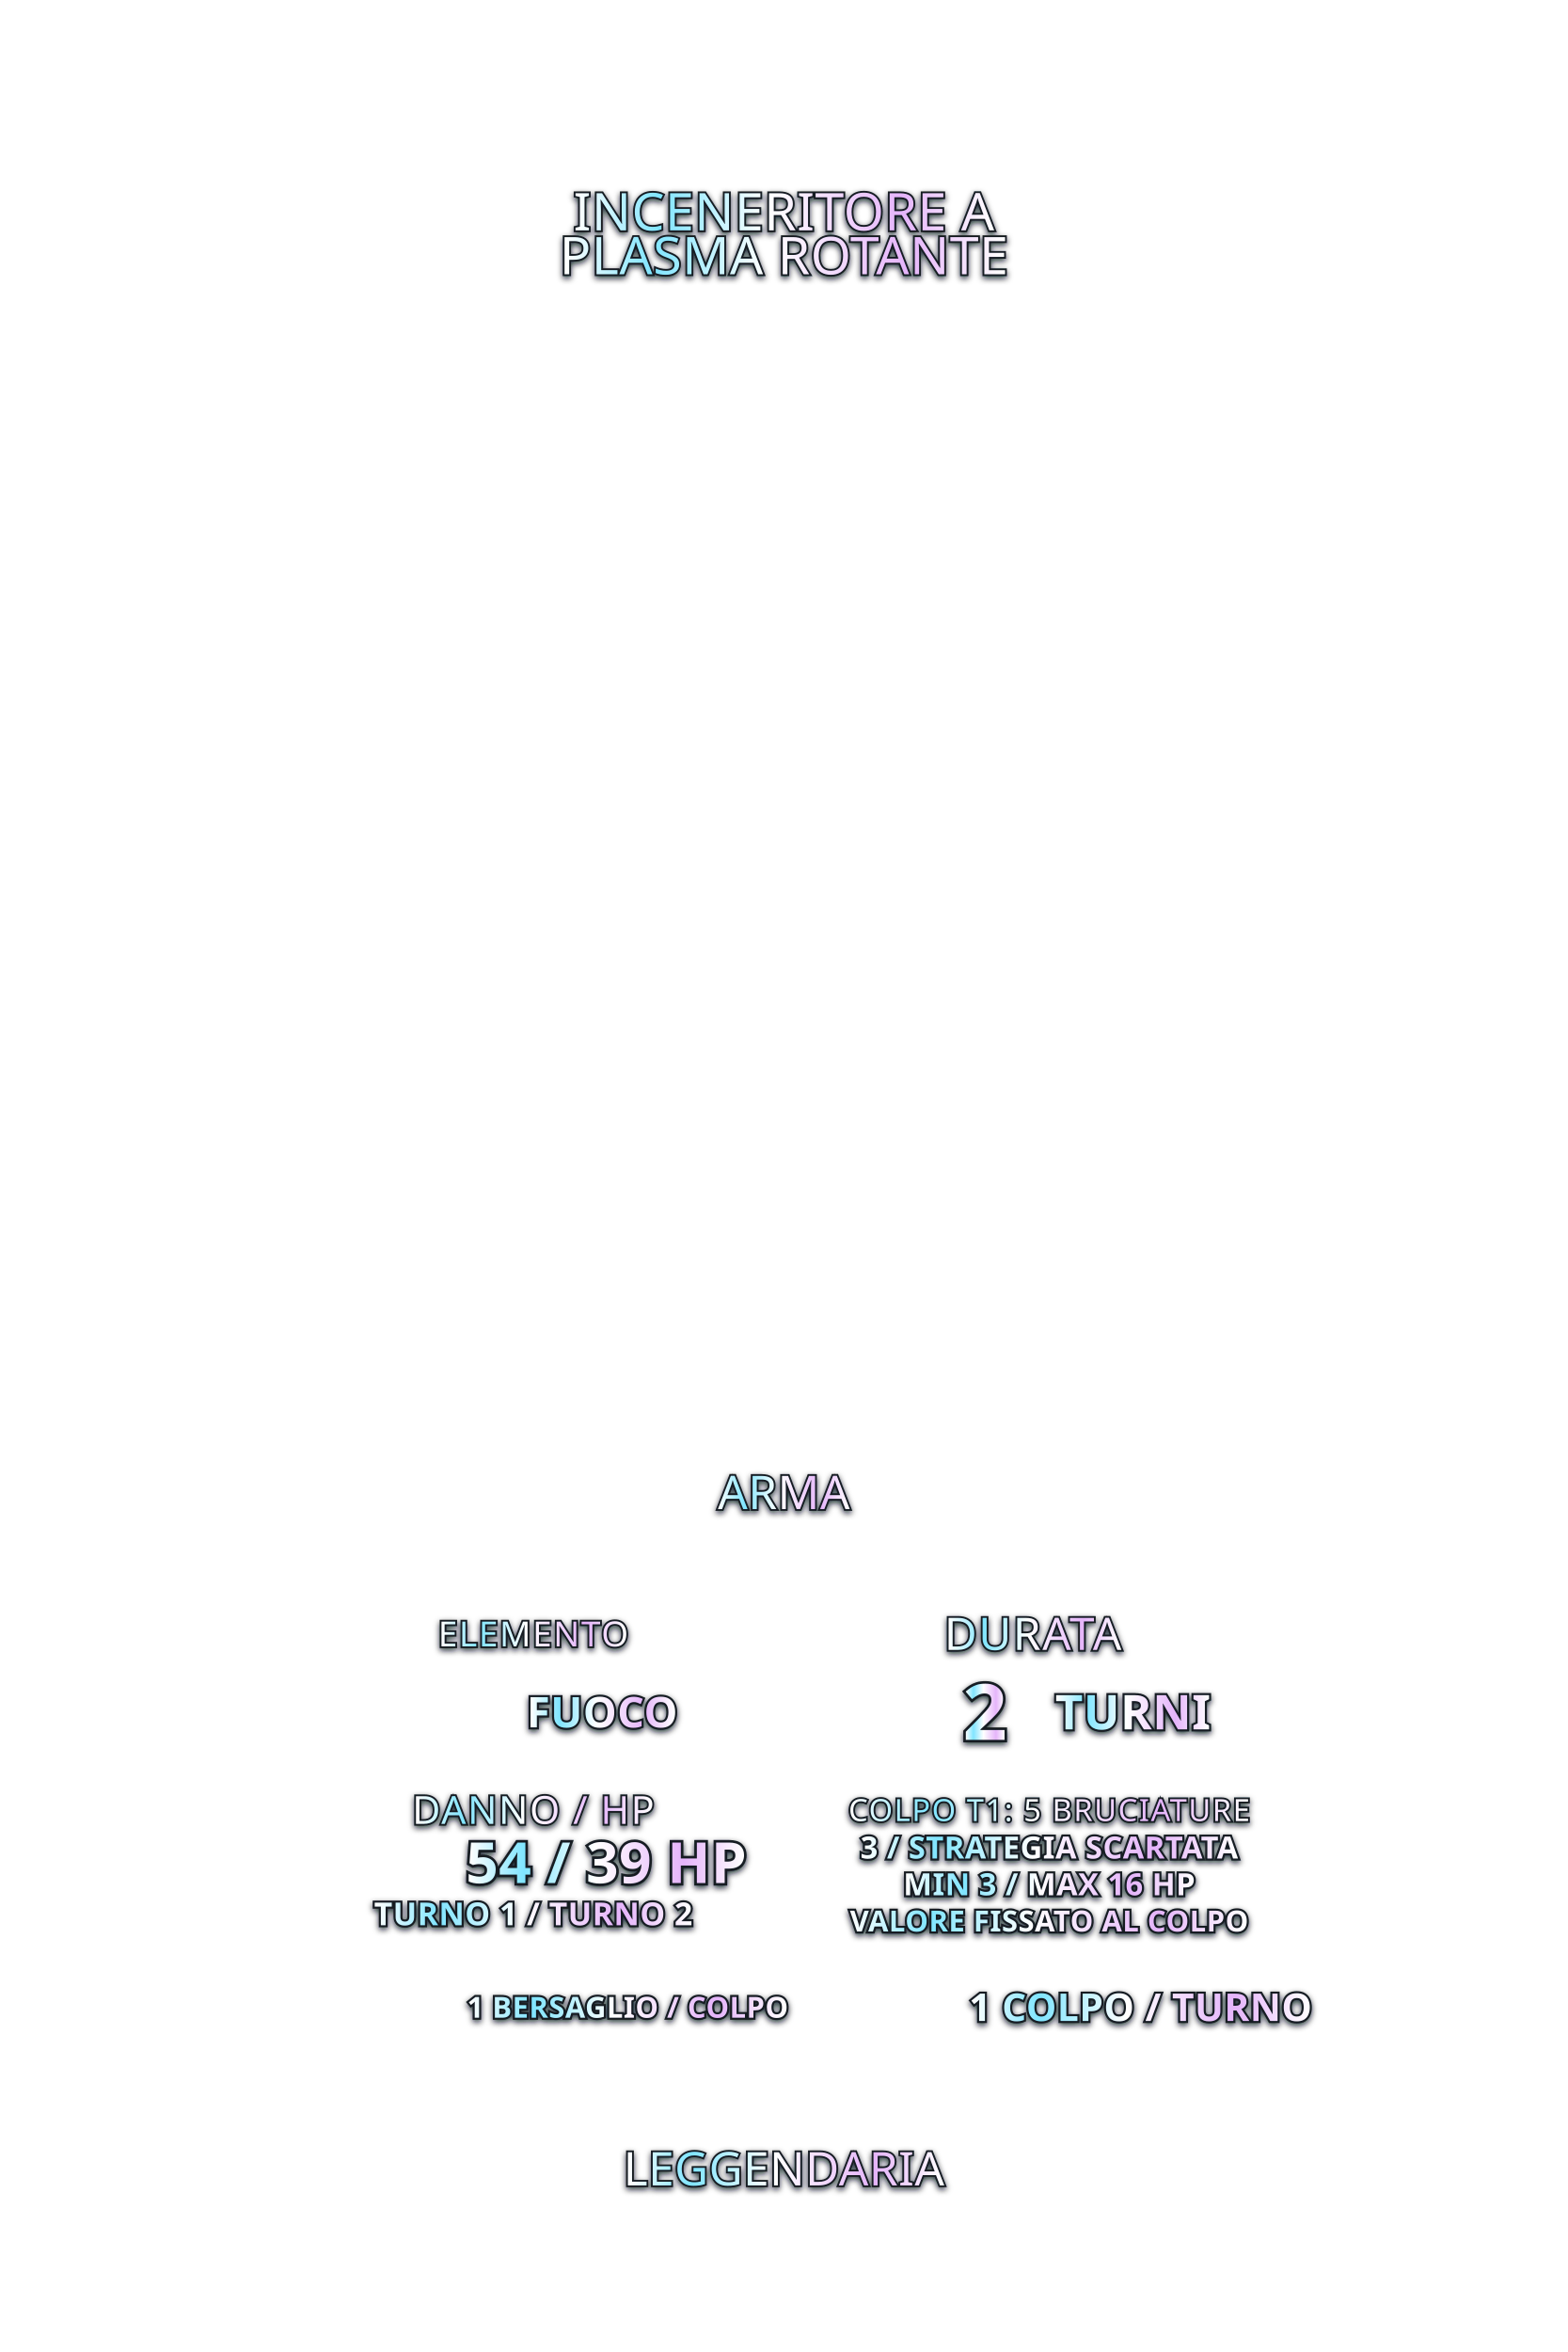
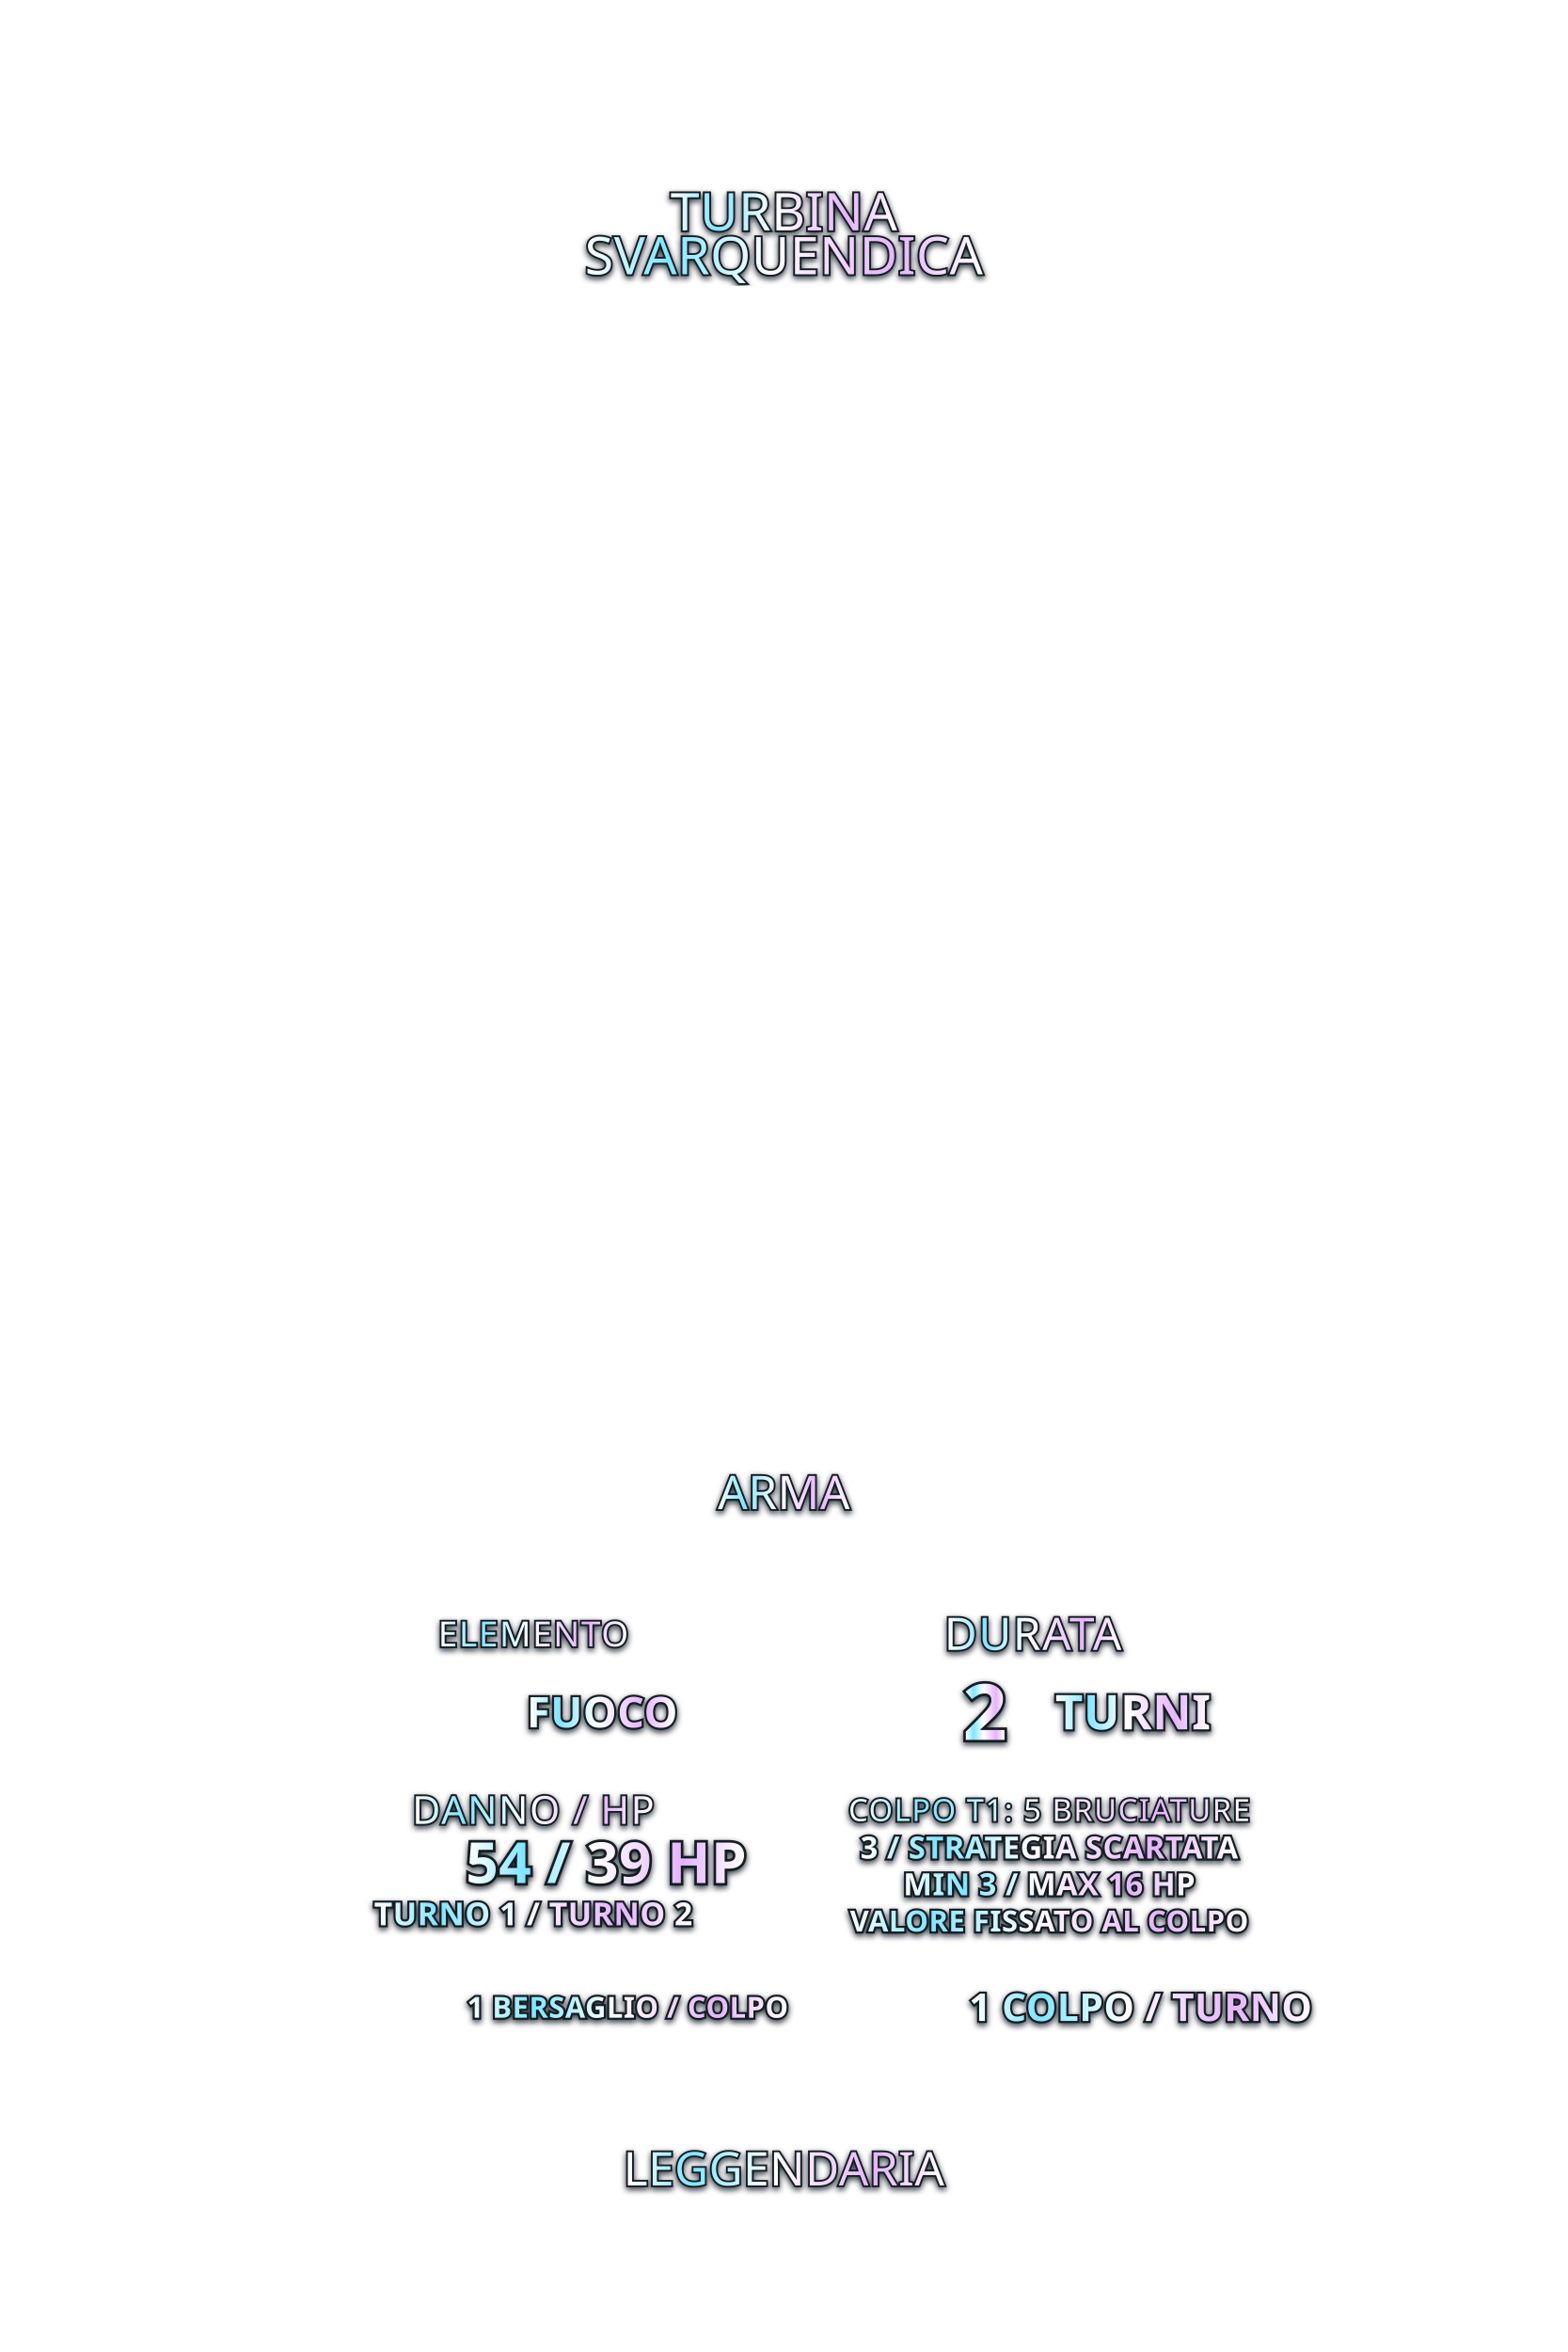
<svg xmlns="http://www.w3.org/2000/svg" width="3072" height="4608" viewBox="0 0 3072 4608">
  <defs>
    <linearGradient id="weapon-designed-plasma-inceneritore-rotante-rarity-l-it-material" x1="0" y1="0" x2="1" y2="0">
      <stop stop-color="#ffffff" />
      <stop offset=".2" stop-color="#80e5ff" />
      <stop offset=".46" stop-color="#ffffff" />
      <stop offset=".78" stop-color="#e5b4fa" />
      <stop offset="1" stop-color="#ffffff" />
    </linearGradient>
    <filter id="weapon-designed-plasma-inceneritore-rotante-rarity-l-it-shadow">
      <feDropShadow dx="0" dy="5" stdDeviation="6" flood-color="#070e17" flood-opacity=".85" />
    </filter>
    <clipPath id="weapon-designed-plasma-inceneritore-rotante-rarity-l-it-clip">
      <rect x="680" y="350" width="1710" height="210" />
      <rect x="1090" y="2855" width="892" height="140" />
      <rect x="440" y="3140" width="2195" height="930" />
      <rect x="1110" y="4180" width="852" height="140" />
    </clipPath>
  </defs>
  <g clip-path="url(#weapon-designed-plasma-inceneritore-rotante-rarity-l-it-clip)">
    <g filter="url(#weapon-designed-plasma-inceneritore-rotante-rarity-l-it-shadow)" fill="url(#weapon-designed-plasma-inceneritore-rotante-rarity-l-it-material)" stroke="#121a23" paint-order="stroke fill" text-anchor="middle" dominant-baseline="middle" font-family="Eclissi Vettore, sans-serif">
-       <text x="1536" y="416" xml:space="preserve" font-size="102.000" font-weight="400" stroke-width="7" letter-spacing="1">INCENERITORE A</text>
-       <text x="1536" y="502" xml:space="preserve" font-size="102.000" font-weight="400" stroke-width="7" letter-spacing="1">PLASMA ROTANTE</text>
+       <text x="1536" y="416" xml:space="preserve" font-size="102.000" font-weight="400" stroke-width="7" letter-spacing="1">TURBINA</text>
+       <text x="1536" y="502" xml:space="preserve" font-size="102.000" font-weight="400" stroke-width="7" letter-spacing="1">SVARQUENDICA</text>
      <text x="1536" y="2925" xml:space="preserve" font-size="91.000" font-weight="400" stroke-width="7" letter-spacing="1">ARMA</text>
      <text x="1536" y="4250" xml:space="preserve" font-size="91.000" font-weight="400" stroke-width="7" letter-spacing="1">LEGGENDARIA</text>
      <text x="1045" y="3202" xml:space="preserve" font-size="68.000" font-weight="400" stroke-width="7" letter-spacing="3">ELEMENTO</text>
      <text x="1180" y="3355" xml:space="preserve" font-size="83.000" font-weight="600" stroke-width="8" letter-spacing="1">FUOCO</text>
      <text x="2024" y="3202" xml:space="preserve" font-size="88.000" font-weight="400" stroke-width="7" letter-spacing="3">DURATA</text>
      <text x="1930" y="3355" xml:space="preserve" font-size="152.000" font-weight="600" stroke-width="10" letter-spacing="1">2</text>
      <text x="2220" y="3355" xml:space="preserve" font-size="94.000" font-weight="600" stroke-width="8" letter-spacing="1">TURNI</text>
      <text x="1045" y="3547" xml:space="preserve" font-size="76.000" font-weight="400" stroke-width="7" letter-spacing="3">DANNO / HP</text>
      <text x="1188" y="3650" xml:space="preserve" font-size="111.000" font-weight="600" stroke-width="10" letter-spacing="1">54 / 39 HP</text>
      <text x="1045" y="3750" xml:space="preserve" font-size="62.000" font-weight="600" stroke-width="8" letter-spacing="1">TURNO 1 / TURNO 2</text>
      <text x="2056" y="3547" xml:space="preserve" font-size="60.000" font-weight="400" stroke-width="7" letter-spacing="3">COLPO T1: 5 BRUCIATURE</text>
      <text x="2056" y="3620" xml:space="preserve" font-size="60.000" font-weight="600" stroke-width="8" letter-spacing="1">3 / STRATEGIA SCARTATA</text>
      <text x="2056" y="3692" xml:space="preserve" font-size="60.000" font-weight="600" stroke-width="8" letter-spacing="1">MIN 3 / MAX 16 HP</text>
      <text x="2056" y="3764" xml:space="preserve" font-size="57.000" font-weight="600" stroke-width="8" letter-spacing="1">VALORE FISSATO AL COLPO</text>
      <text x="1230" y="3933" xml:space="preserve" font-size="56.843" font-weight="600" stroke-width="8" letter-spacing="1">1 BERSAGLIO / COLPO</text>
      <text x="2235" y="3933" xml:space="preserve" font-size="75.015" font-weight="600" stroke-width="8" letter-spacing="1">1 COLPO / TURNO</text>
    </g>
  </g>
</svg>
